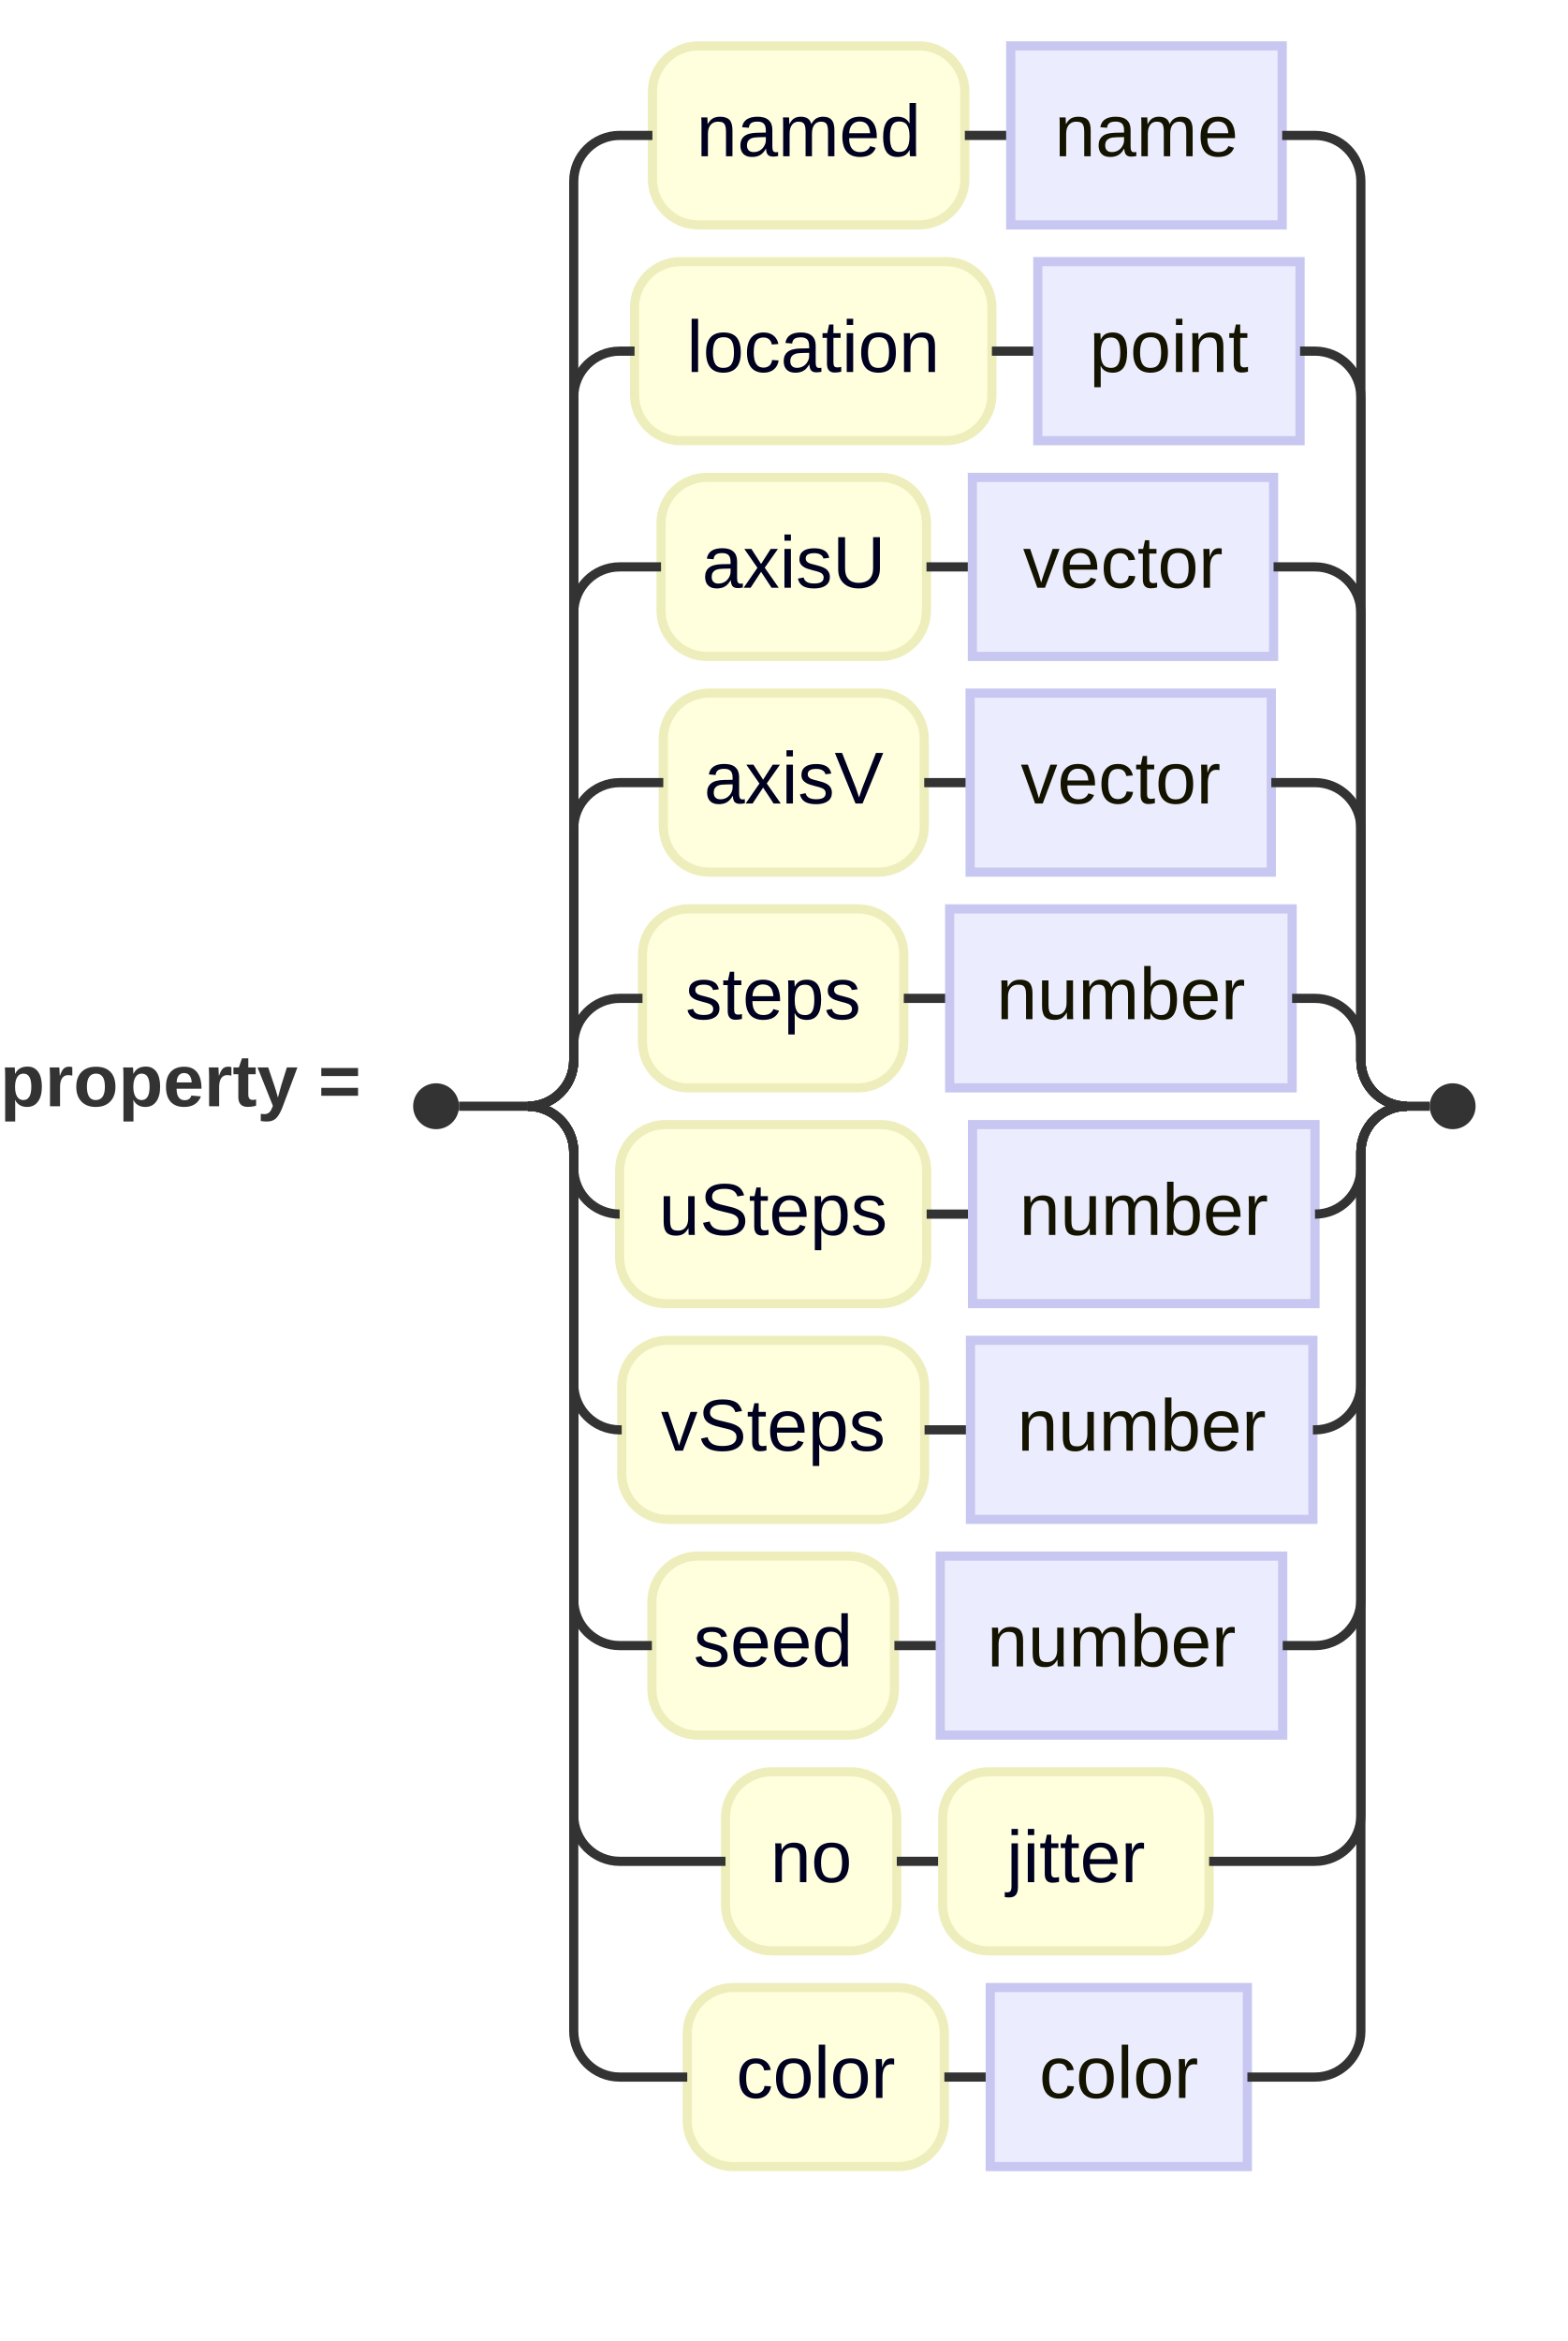
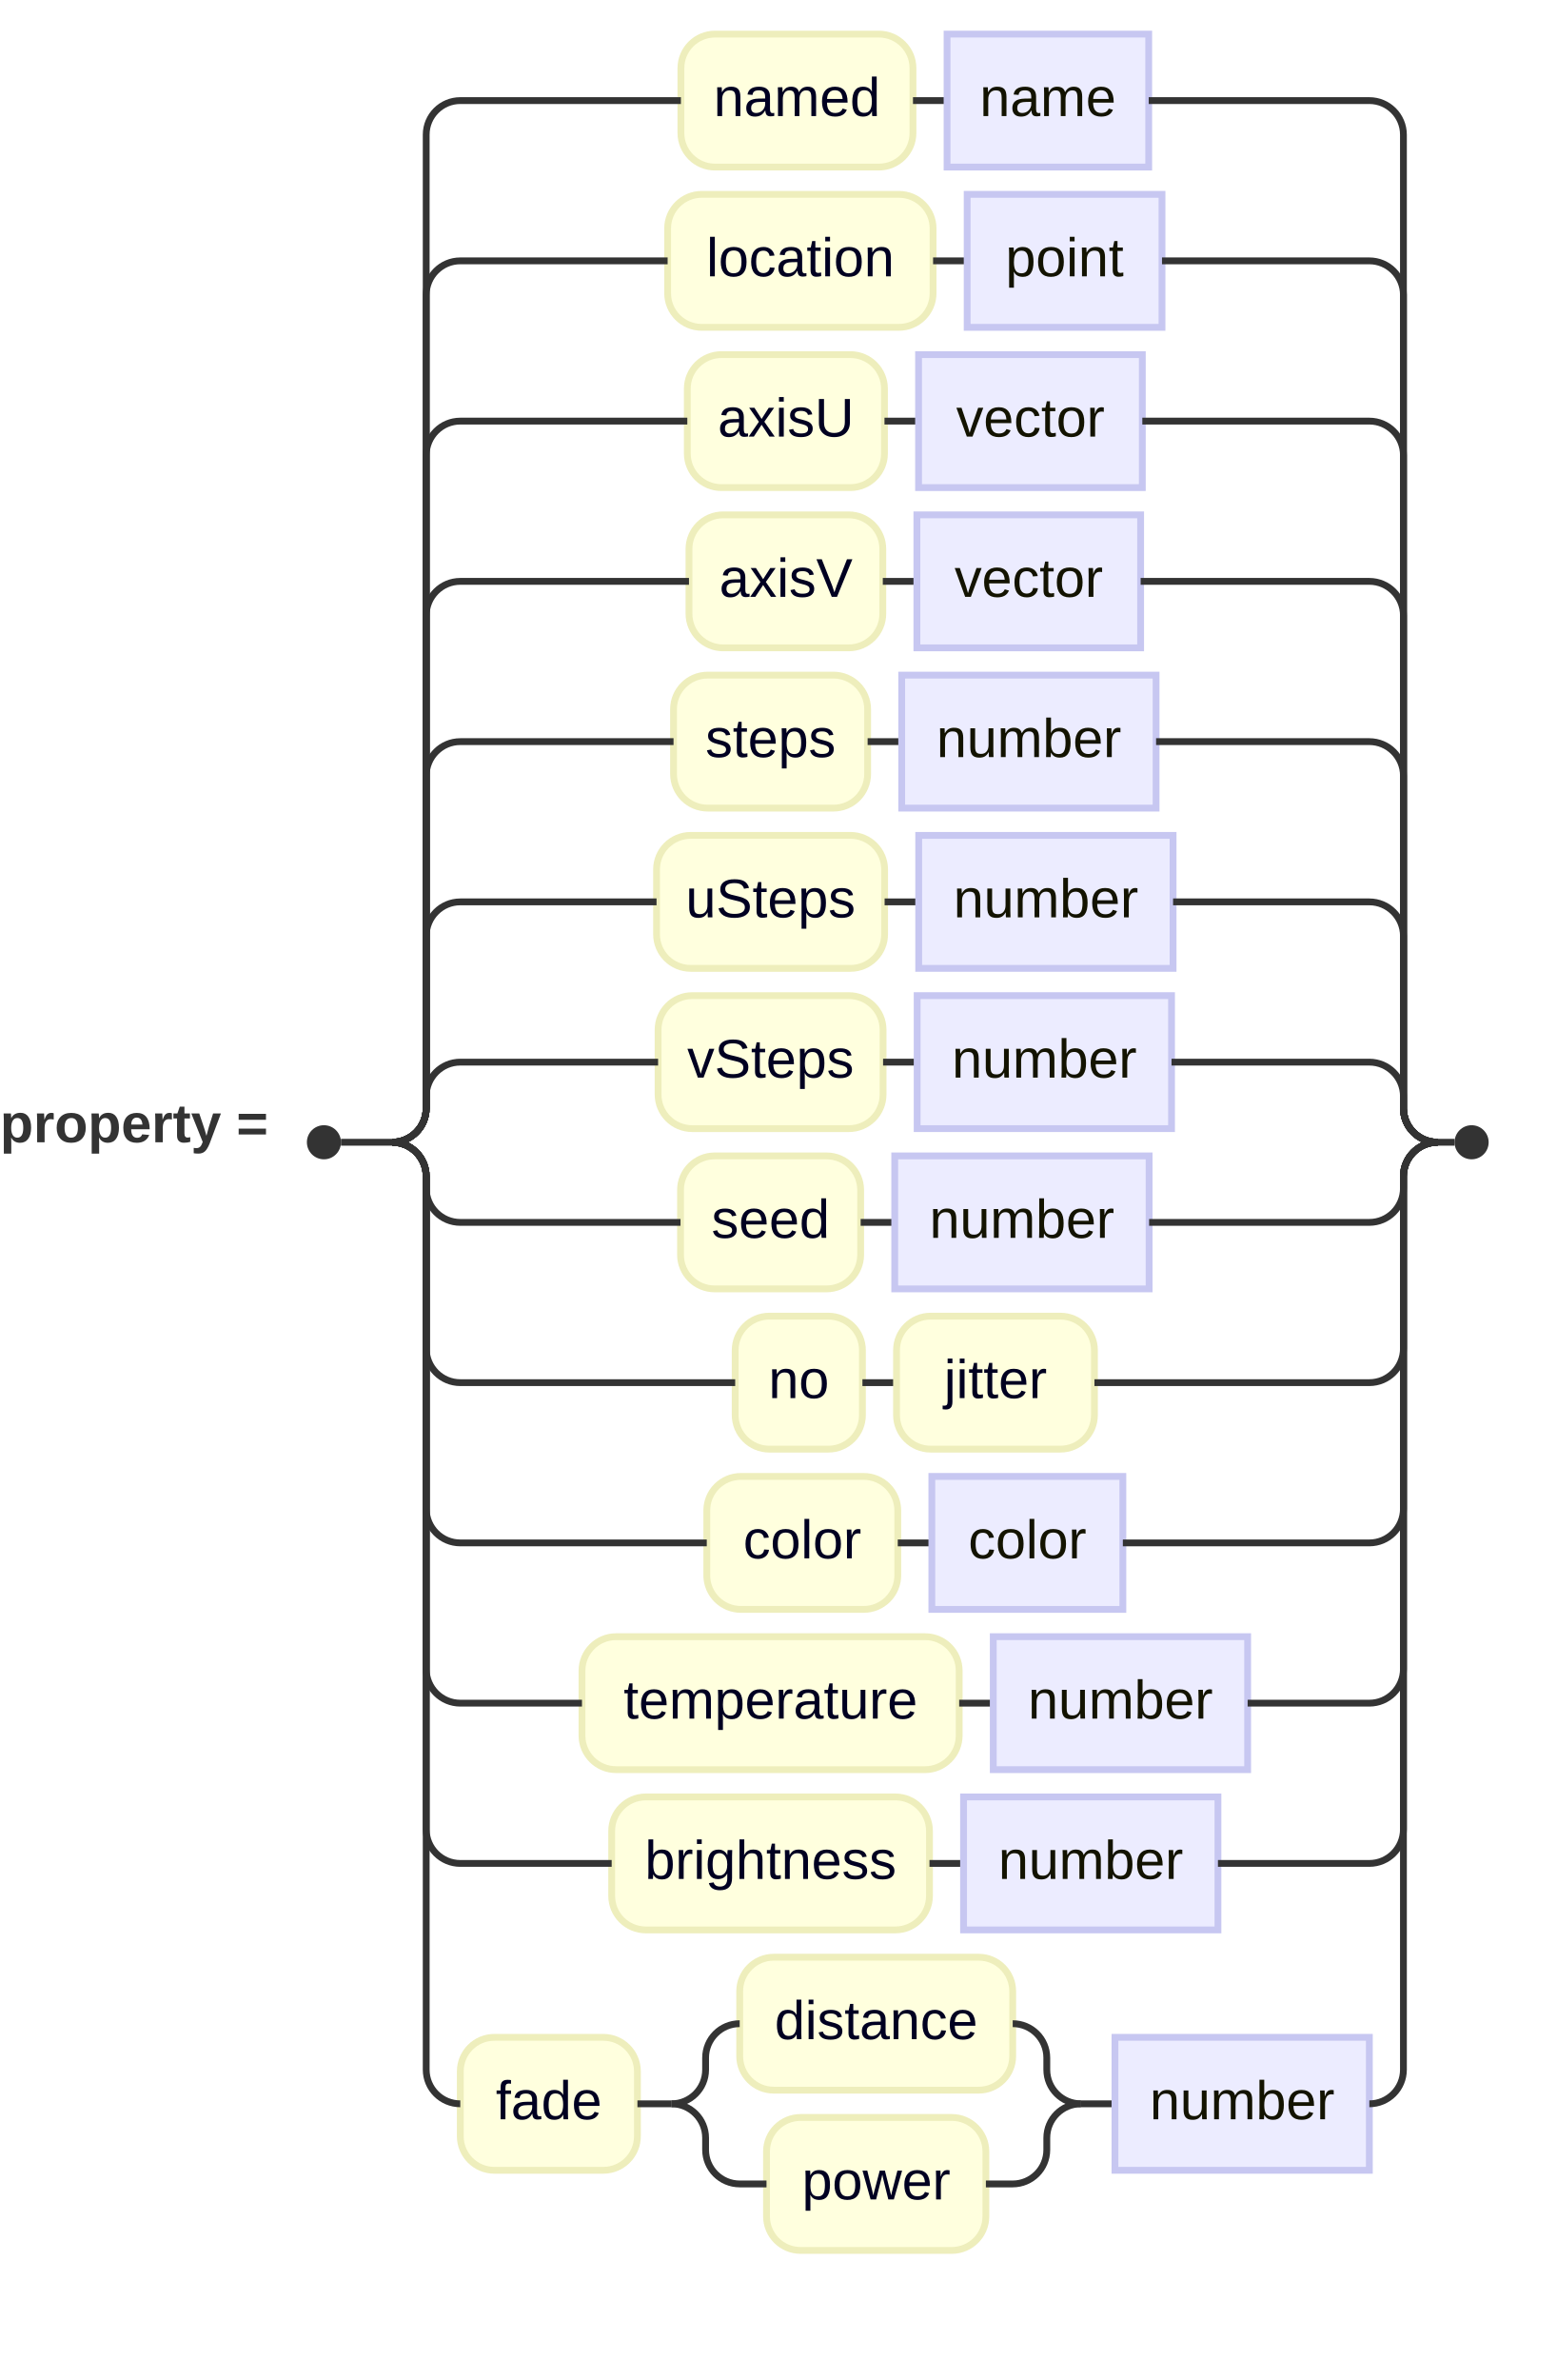
- <svg xmlns="http://www.w3.org/2000/svg" id="my-svg" width="100%" class="railroad-diagram" style="max-width: 341.562px; background-color: transparent;" viewBox="0 0 341.562 510" role="graphics-document document" aria-roledescription="railroadEbnf">
+ <svg xmlns="http://www.w3.org/2000/svg" id="my-svg" width="100%" class="railroad-diagram" style="max-width: 456.719px; background-color: transparent;" viewBox="0 0 456.719 698" role="graphics-document document" aria-roledescription="railroadEbnf">
  <style>#my-svg{font-family:"trebuchet ms",verdana,arial,sans-serif;font-size:16px;fill:#333;}@keyframes edge-animation-frame{from{stroke-dashoffset:0;}}@keyframes dash{to{stroke-dashoffset:0;}}#my-svg .edge-animation-slow{stroke-dasharray:9,5!important;stroke-dashoffset:900;animation:dash 50s linear infinite;stroke-linecap:round;}#my-svg .edge-animation-fast{stroke-dasharray:9,5!important;stroke-dashoffset:900;animation:dash 20s linear infinite;stroke-linecap:round;}#my-svg .error-icon{fill:#552222;}#my-svg .error-text{fill:#552222;stroke:#552222;}#my-svg .edge-thickness-normal{stroke-width:1px;}#my-svg .edge-thickness-thick{stroke-width:3.5px;}#my-svg .edge-pattern-solid{stroke-dasharray:0;}#my-svg .edge-thickness-invisible{stroke-width:0;fill:none;}#my-svg .edge-pattern-dashed{stroke-dasharray:3;}#my-svg .edge-pattern-dotted{stroke-dasharray:2;}#my-svg .marker{fill:#333333;stroke:#333333;}#my-svg .marker.cross{stroke:#333333;}#my-svg svg{font-family:"trebuchet ms",verdana,arial,sans-serif;font-size:16px;}#my-svg p{margin:0;}#my-svg .railroad-diagram{font-family:"trebuchet ms",verdana,arial,sans-serif;font-size:16px;}#my-svg .railroad-terminal rect{fill:#ffffde;stroke:hsl(60, 60%, 83.529%);stroke-width:2px;}#my-svg .railroad-terminal text{fill:#000021;font-family:"trebuchet ms",verdana,arial,sans-serif;font-size:16px;text-anchor:middle;dominant-baseline:middle;}#my-svg .railroad-nonterminal rect{fill:#ECECFF;stroke:hsl(240, 60%, 86.275%);stroke-width:2px;}#my-svg .railroad-nonterminal text{fill:#131300;font-family:"trebuchet ms",verdana,arial,sans-serif;font-size:16px;text-anchor:middle;dominant-baseline:middle;}#my-svg .railroad-line{stroke:#333333;stroke-width:2px;fill:none;}#my-svg .railroad-start circle,#my-svg .railroad-end circle{fill:#333333;}#my-svg .railroad-comment ellipse{fill:rgba(232,232,232, 0.8);stroke:hsl(80, 60%, 86.275%);stroke-width:2px;}#my-svg .railroad-comment text{fill:rgb(6.333, 0, 19);font-style:italic;font-family:"trebuchet ms",verdana,arial,sans-serif;font-size:16px;text-anchor:middle;dominant-baseline:middle;}#my-svg .railroad-special rect{fill:hsl(80, 100%, 96.275%);stroke:hsl(80, 60%, 86.275%);stroke-width:2px;stroke-dasharray:5,3;}#my-svg .railroad-special text{fill:#131300;font-family:"trebuchet ms",verdana,arial,sans-serif;font-size:16px;text-anchor:middle;dominant-baseline:middle;}#my-svg .railroad-rule-name{font-weight:bold;fill:#333;font-family:"trebuchet ms",verdana,arial,sans-serif;font-size:16px;}#my-svg .node .neo-node{stroke:#9370DB;}#my-svg [data-look="neo"].node rect,#my-svg [data-look="neo"].cluster rect,#my-svg [data-look="neo"].node polygon{stroke:#9370DB;filter:drop-shadow(1px 2px 2px rgba(185, 185, 185, 1));}#my-svg [data-look="neo"].swimlane.cluster rect{filter:none;}#my-svg [data-look="neo"].node path{stroke:#9370DB;stroke-width:1px;}#my-svg [data-look="neo"].node .outer-path{filter:drop-shadow(1px 2px 2px rgba(185, 185, 185, 1));}#my-svg [data-look="neo"].node .neo-line path{stroke:#9370DB;filter:none;}#my-svg [data-look="neo"].node circle{stroke:#9370DB;filter:drop-shadow(1px 2px 2px rgba(185, 185, 185, 1));}#my-svg [data-look="neo"].node circle .state-start{fill:#000000;}#my-svg [data-look="neo"].icon-shape .icon{fill:#9370DB;filter:drop-shadow(1px 2px 2px rgba(185, 185, 185, 1));}#my-svg [data-look="neo"].icon-shape .icon-neo path{stroke:#9370DB;filter:drop-shadow(1px 2px 2px rgba(185, 185, 185, 1));}#my-svg :root{--mermaid-font-family:"trebuchet ms",verdana,arial,sans-serif;}</style>
  <g />
  <g class="railroad-rule" transform="translate(0, 10)">
    <g transform="translate(115.0312, 0)">
      <g class="railroad-choice">
-         <g class="railroad-sequence" transform="translate(27.14844, 0)">
+         <g class="railroad-sequence" transform="translate(84.72656, 0)">
          <g class="railroad-terminal" transform="translate(0, 0)">
            <rect x="0" y="0" width="68.078" height="39" rx="10" ry="10" />
            <text x="34.039" y="19.5">named</text>
          </g>
          <path class="railroad-line" d="M 68.078 19.5 L 78.078 19.5" />
          <g class="railroad-nonterminal" transform="translate(78.07812, 0)">
            <rect x="0" y="0" width="59.156" height="39" />
            <text x="29.578" y="19.5">name</text>
          </g>
        </g>
-         <path class="railroad-line" d="M 0 231 A 10 10 0 0 0 10 221 L 10 29.5 A 10 10 0 0 1 20 19.5 L 27.148 19.5" />
-         <path class="railroad-line" d="M 164.383 19.5 L 171.531 19.5 A 10 10 0 0 1 181.531 29.5 L 181.531 221 A 10 10 0 0 0 191.531 231" />
-         <g class="railroad-sequence" transform="translate(23.25, 47)">
+         <path class="railroad-line" d="M 0 325 A 10 10 0 0 0 10 315 L 10 29.5 A 10 10 0 0 1 20 19.5 L 84.727 19.5" />
+         <path class="railroad-line" d="M 221.961 19.5 L 286.688 19.5 A 10 10 0 0 1 296.688 29.5 L 296.688 315 A 10 10 0 0 0 306.688 325" />
+         <g class="railroad-sequence" transform="translate(80.82812, 47)">
          <g class="railroad-terminal" transform="translate(0, 0)">
            <rect x="0" y="0" width="77.875" height="39" rx="10" ry="10" />
            <text x="38.938" y="19.5">location</text>
          </g>
          <path class="railroad-line" d="M 77.875 19.5 L 87.875 19.5" />
          <g class="railroad-nonterminal" transform="translate(87.875, 0)">
            <rect x="0" y="0" width="57.156" height="39" />
            <text x="28.578" y="19.5">point</text>
          </g>
        </g>
-         <path class="railroad-line" d="M 0 231 A 10 10 0 0 0 10 221 L 10 76.5 A 10 10 0 0 1 20 66.5 L 23.25 66.5" />
-         <path class="railroad-line" d="M 168.281 66.5 L 171.531 66.5 A 10 10 0 0 1 181.531 76.5 L 181.531 221 A 10 10 0 0 0 191.531 231" />
-         <g class="railroad-sequence" transform="translate(29.02344, 94)">
+         <path class="railroad-line" d="M 0 325 A 10 10 0 0 0 10 315 L 10 76.5 A 10 10 0 0 1 20 66.5 L 80.828 66.5" />
+         <path class="railroad-line" d="M 225.859 66.5 L 286.688 66.5 A 10 10 0 0 1 296.688 76.5 L 296.688 315 A 10 10 0 0 0 306.688 325" />
+         <g class="railroad-sequence" transform="translate(86.60156, 94)">
          <g class="railroad-terminal" transform="translate(0, 0)">
            <rect x="0" y="0" width="57.844" height="39" rx="10" ry="10" />
            <text x="28.922" y="19.5">axisU</text>
          </g>
          <path class="railroad-line" d="M 57.844 19.5 L 67.844 19.5" />
          <g class="railroad-nonterminal" transform="translate(67.84375, 0)">
            <rect x="0" y="0" width="65.641" height="39" />
            <text x="32.82" y="19.5">vector</text>
          </g>
        </g>
-         <path class="railroad-line" d="M 0 231 A 10 10 0 0 0 10 221 L 10 123.5 A 10 10 0 0 1 20 113.5 L 29.023 113.5" />
-         <path class="railroad-line" d="M 162.508 113.5 L 171.531 113.5 A 10 10 0 0 1 181.531 123.5 L 181.531 221 A 10 10 0 0 0 191.531 231" />
-         <g class="railroad-sequence" transform="translate(29.51562, 141)">
+         <path class="railroad-line" d="M 0 325 A 10 10 0 0 0 10 315 L 10 123.5 A 10 10 0 0 1 20 113.5 L 86.602 113.5" />
+         <path class="railroad-line" d="M 220.086 113.5 L 286.688 113.5 A 10 10 0 0 1 296.688 123.5 L 296.688 315 A 10 10 0 0 0 306.688 325" />
+         <g class="railroad-sequence" transform="translate(87.09375, 141)">
          <g class="railroad-terminal" transform="translate(0, 0)">
            <rect x="0" y="0" width="56.859" height="39" rx="10" ry="10" />
            <text x="28.43" y="19.5">axisV</text>
          </g>
          <path class="railroad-line" d="M 56.859 19.5 L 66.859 19.5" />
          <g class="railroad-nonterminal" transform="translate(66.85938, 0)">
            <rect x="0" y="0" width="65.641" height="39" />
            <text x="32.82" y="19.5">vector</text>
          </g>
        </g>
-         <path class="railroad-line" d="M 0 231 A 10 10 0 0 0 10 221 L 10 170.5 A 10 10 0 0 1 20 160.5 L 29.516 160.5" />
-         <path class="railroad-line" d="M 162.016 160.5 L 171.531 160.5 A 10 10 0 0 1 181.531 170.5 L 181.531 221 A 10 10 0 0 0 191.531 231" />
-         <g class="railroad-sequence" transform="translate(24.98438, 188)">
+         <path class="railroad-line" d="M 0 325 A 10 10 0 0 0 10 315 L 10 170.5 A 10 10 0 0 1 20 160.5 L 87.094 160.5" />
+         <path class="railroad-line" d="M 219.594 160.5 L 286.688 160.5 A 10 10 0 0 1 296.688 170.5 L 296.688 315 A 10 10 0 0 0 306.688 325" />
+         <g class="railroad-sequence" transform="translate(82.5625, 188)">
          <g class="railroad-terminal" transform="translate(0, 0)">
            <rect x="0" y="0" width="56.938" height="39" rx="10" ry="10" />
            <text x="28.469" y="19.5">steps</text>
          </g>
          <path class="railroad-line" d="M 56.938 19.5 L 66.938 19.5" />
          <g class="railroad-nonterminal" transform="translate(66.9375, 0)">
            <rect x="0" y="0" width="74.625" height="39" />
            <text x="37.312" y="19.5">number</text>
          </g>
        </g>
-         <path class="railroad-line" d="M 0 231 A 10 10 0 0 0 10 221 L 10 217.5 A 10 10 0 0 1 20 207.5 L 24.984 207.5" />
-         <path class="railroad-line" d="M 166.547 207.5 L 171.531 207.5 A 10 10 0 0 1 181.531 217.5 L 181.531 221 A 10 10 0 0 0 191.531 231" />
-         <g class="railroad-sequence" transform="translate(20, 235)">
+         <path class="railroad-line" d="M 0 325 A 10 10 0 0 0 10 315 L 10 217.5 A 10 10 0 0 1 20 207.5 L 82.562 207.5" />
+         <path class="railroad-line" d="M 224.125 207.5 L 286.688 207.5 A 10 10 0 0 1 296.688 217.5 L 296.688 315 A 10 10 0 0 0 306.688 325" />
+         <g class="railroad-sequence" transform="translate(77.57812, 235)">
          <g class="railroad-terminal" transform="translate(0, 0)">
            <rect x="0" y="0" width="66.906" height="39" rx="10" ry="10" />
            <text x="33.453" y="19.5">uSteps</text>
          </g>
          <path class="railroad-line" d="M 66.906 19.5 L 76.906 19.5" />
          <g class="railroad-nonterminal" transform="translate(76.90625, 0)">
            <rect x="0" y="0" width="74.625" height="39" />
            <text x="37.312" y="19.5">number</text>
          </g>
        </g>
-         <path class="railroad-line" d="M 0 231 A 10 10 0 0 1 10 241 L 10 244.5 A 10 10 0 0 0 20 254.5 L 20 254.5" />
-         <path class="railroad-line" d="M 171.531 254.5 L 171.531 254.5 A 10 10 0 0 0 181.531 244.5 L 181.531 241 A 10 10 0 0 1 191.531 231" />
-         <g class="railroad-sequence" transform="translate(20.45312, 282)">
+         <path class="railroad-line" d="M 0 325 A 10 10 0 0 0 10 315 L 10 264.5 A 10 10 0 0 1 20 254.5 L 77.578 254.5" />
+         <path class="railroad-line" d="M 229.109 254.5 L 286.688 254.5 A 10 10 0 0 1 296.688 264.5 L 296.688 315 A 10 10 0 0 0 306.688 325" />
+         <g class="railroad-sequence" transform="translate(78.03125, 282)">
          <g class="railroad-terminal" transform="translate(0, 0)">
            <rect x="0" y="0" width="66" height="39" rx="10" ry="10" />
            <text x="33" y="19.5">vSteps</text>
          </g>
          <path class="railroad-line" d="M 66 19.5 L 76 19.5" />
          <g class="railroad-nonterminal" transform="translate(76, 0)">
            <rect x="0" y="0" width="74.625" height="39" />
            <text x="37.312" y="19.5">number</text>
          </g>
        </g>
-         <path class="railroad-line" d="M 0 231 A 10 10 0 0 1 10 241 L 10 291.5 A 10 10 0 0 0 20 301.5 L 20.453 301.5" />
-         <path class="railroad-line" d="M 171.078 301.5 L 171.531 301.5 A 10 10 0 0 0 181.531 291.5 L 181.531 241 A 10 10 0 0 1 191.531 231" />
-         <g class="railroad-sequence" transform="translate(27.03125, 329)">
+         <path class="railroad-line" d="M 0 325 A 10 10 0 0 0 10 315 L 10 311.5 A 10 10 0 0 1 20 301.5 L 78.031 301.5" />
+         <path class="railroad-line" d="M 228.656 301.5 L 286.688 301.5 A 10 10 0 0 1 296.688 311.5 L 296.688 315 A 10 10 0 0 0 306.688 325" />
+         <g class="railroad-sequence" transform="translate(84.60938, 329)">
          <g class="railroad-terminal" transform="translate(0, 0)">
            <rect x="0" y="0" width="52.844" height="39" rx="10" ry="10" />
            <text x="26.422" y="19.5">seed</text>
          </g>
          <path class="railroad-line" d="M 52.844 19.5 L 62.844 19.5" />
          <g class="railroad-nonterminal" transform="translate(62.84375, 0)">
            <rect x="0" y="0" width="74.625" height="39" />
            <text x="37.312" y="19.5">number</text>
          </g>
        </g>
-         <path class="railroad-line" d="M 0 231 A 10 10 0 0 1 10 241 L 10 338.5 A 10 10 0 0 0 20 348.5 L 27.031 348.5" />
-         <path class="railroad-line" d="M 164.5 348.5 L 171.531 348.5 A 10 10 0 0 0 181.531 338.5 L 181.531 241 A 10 10 0 0 1 191.531 231" />
-         <g class="railroad-sequence" transform="translate(43.07031, 376)">
+         <path class="railroad-line" d="M 0 325 A 10 10 0 0 1 10 335 L 10 338.5 A 10 10 0 0 0 20 348.5 L 84.609 348.5" />
+         <path class="railroad-line" d="M 222.078 348.5 L 286.688 348.5 A 10 10 0 0 0 296.688 338.5 L 296.688 335 A 10 10 0 0 1 306.688 325" />
+         <g class="railroad-sequence" transform="translate(100.6484, 376)">
          <g class="railroad-terminal" transform="translate(0, 0)">
            <rect x="0" y="0" width="37.328" height="39" rx="10" ry="10" />
            <text x="18.664" y="19.5">no</text>
          </g>
          <path class="railroad-line" d="M 37.328 19.5 L 47.328 19.5" />
          <g class="railroad-terminal" transform="translate(47.32812, 0)">
            <rect x="0" y="0" width="58.062" height="39" rx="10" ry="10" />
            <text x="29.031" y="19.5">jitter</text>
          </g>
        </g>
-         <path class="railroad-line" d="M 0 231 A 10 10 0 0 1 10 241 L 10 385.5 A 10 10 0 0 0 20 395.5 L 43.07 395.5" />
-         <path class="railroad-line" d="M 148.461 395.5 L 171.531 395.5 A 10 10 0 0 0 181.531 385.5 L 181.531 241 A 10 10 0 0 1 191.531 231" />
-         <g class="railroad-sequence" transform="translate(34.73438, 423)">
+         <path class="railroad-line" d="M 0 325 A 10 10 0 0 1 10 335 L 10 385.5 A 10 10 0 0 0 20 395.5 L 100.648 395.5" />
+         <path class="railroad-line" d="M 206.039 395.5 L 286.688 395.5 A 10 10 0 0 0 296.688 385.5 L 296.688 335 A 10 10 0 0 1 306.688 325" />
+         <g class="railroad-sequence" transform="translate(92.3125, 423)">
          <g class="railroad-terminal" transform="translate(0, 0)">
            <rect x="0" y="0" width="56.031" height="39" rx="10" ry="10" />
            <text x="28.016" y="19.5">color</text>
          </g>
          <path class="railroad-line" d="M 56.031 19.5 L 66.031 19.5" />
          <g class="railroad-nonterminal" transform="translate(66.03125, 0)">
            <rect x="0" y="0" width="56.031" height="39" />
            <text x="28.016" y="19.5">color</text>
          </g>
        </g>
-         <path class="railroad-line" d="M 0 231 A 10 10 0 0 1 10 241 L 10 432.5 A 10 10 0 0 0 20 442.5 L 34.734 442.5" />
-         <path class="railroad-line" d="M 156.797 442.5 L 171.531 442.5 A 10 10 0 0 0 181.531 432.5 L 181.531 241 A 10 10 0 0 1 191.531 231" />
+         <path class="railroad-line" d="M 0 325 A 10 10 0 0 1 10 335 L 10 432.5 A 10 10 0 0 0 20 442.5 L 92.312 442.5" />
+         <path class="railroad-line" d="M 214.375 442.5 L 286.688 442.5 A 10 10 0 0 0 296.688 432.5 L 296.688 335 A 10 10 0 0 1 306.688 325" />
+         <g class="railroad-sequence" transform="translate(55.70312, 470)">
+           <g class="railroad-terminal" transform="translate(0, 0)">
+             <rect x="0" y="0" width="110.656" height="39" rx="10" ry="10" />
+             <text x="55.328" y="19.5">temperature</text>
+           </g>
+           <path class="railroad-line" d="M 110.656 19.5 L 120.656 19.5" />
+           <g class="railroad-nonterminal" transform="translate(120.6562, 0)">
+             <rect x="0" y="0" width="74.625" height="39" />
+             <text x="37.312" y="19.5">number</text>
+           </g>
+         </g>
+         <path class="railroad-line" d="M 0 325 A 10 10 0 0 1 10 335 L 10 479.5 A 10 10 0 0 0 20 489.5 L 55.703 489.5" />
+         <path class="railroad-line" d="M 250.984 489.5 L 286.688 489.5 A 10 10 0 0 0 296.688 479.5 L 296.688 335 A 10 10 0 0 1 306.688 325" />
+         <g class="railroad-sequence" transform="translate(64.41406, 517)">
+           <g class="railroad-terminal" transform="translate(0, 0)">
+             <rect x="0" y="0" width="93.234" height="39" rx="10" ry="10" />
+             <text x="46.617" y="19.5">brightness</text>
+           </g>
+           <path class="railroad-line" d="M 93.234 19.5 L 103.234 19.5" />
+           <g class="railroad-nonterminal" transform="translate(103.2344, 0)">
+             <rect x="0" y="0" width="74.625" height="39" />
+             <text x="37.312" y="19.5">number</text>
+           </g>
+         </g>
+         <path class="railroad-line" d="M 0 325 A 10 10 0 0 1 10 335 L 10 526.5 A 10 10 0 0 0 20 536.5 L 64.414 536.5" />
+         <path class="railroad-line" d="M 242.273 536.5 L 286.688 536.5 A 10 10 0 0 0 296.688 526.5 L 296.688 335 A 10 10 0 0 1 306.688 325" />
+         <g class="railroad-sequence" transform="translate(20, 564)">
+           <g class="railroad-terminal" transform="translate(0, 23.5)">
+             <rect x="0" y="0" width="51.969" height="39" rx="10" ry="10" />
+             <text x="25.984" y="19.5">fade</text>
+           </g>
+           <path class="railroad-line" d="M 51.969 43 L 61.969 43" />
+           <g class="railroad-choice" transform="translate(61.96875, 0)">
+             <g class="railroad-terminal" transform="translate(20, 0)">
+               <rect x="0" y="0" width="80.094" height="39" rx="10" ry="10" />
+               <text x="40.047" y="19.5">distance</text>
+             </g>
+             <path class="railroad-line" d="M 0 43 A 10 10 0 0 0 10 33 L 10 29.5 A 10 10 0 0 1 20 19.5 L 20 19.5" />
+             <path class="railroad-line" d="M 100.094 19.5 L 100.094 19.5 A 10 10 0 0 1 110.094 29.5 L 110.094 33 A 10 10 0 0 0 120.094 43" />
+             <g class="railroad-terminal" transform="translate(27.86719, 47)">
+               <rect x="0" y="0" width="64.359" height="39" rx="10" ry="10" />
+               <text x="32.18" y="19.5">power</text>
+             </g>
+             <path class="railroad-line" d="M 0 43 A 10 10 0 0 1 10 53 L 10 56.5 A 10 10 0 0 0 20 66.5 L 27.867 66.5" />
+             <path class="railroad-line" d="M 92.227 66.5 L 100.094 66.5 A 10 10 0 0 0 110.094 56.5 L 110.094 53 A 10 10 0 0 1 120.094 43" />
+           </g>
+           <path class="railroad-line" d="M 182.062 43 L 192.062 43" />
+           <g class="railroad-nonterminal" transform="translate(192.0625, 23.5)">
+             <rect x="0" y="0" width="74.625" height="39" />
+             <text x="37.312" y="19.5">number</text>
+           </g>
+         </g>
+         <path class="railroad-line" d="M 0 325 A 10 10 0 0 1 10 335 L 10 597 A 10 10 0 0 0 20 607 L 20 607" />
+         <path class="railroad-line" d="M 286.688 607 L 286.688 607 A 10 10 0 0 0 296.688 597 L 296.688 335 A 10 10 0 0 1 306.688 325" />
      </g>
    </g>
    <g class="railroad-rule-name-group">
-       <text class="railroad-rule-name" x="0" y="231">property =</text>
+       <text class="railroad-rule-name" x="0" y="325">property =</text>
    </g>
    <g class="railroad-start">
-       <circle cx="95.031" cy="231" r="5" />
+       <circle cx="95.031" cy="325" r="5" />
    </g>
    <g class="railroad-end">
-       <circle cx="316.562" cy="231" r="5" />
-     </g>
-     <path class="railroad-line" d="M 100.031 231 L 115.031 231" />
-     <path class="railroad-line" d="M 306.562 231 L 311.562 231" />
+       <circle cx="431.719" cy="325" r="5" />
+     </g>
+     <path class="railroad-line" d="M 100.031 325 L 115.031 325" />
+     <path class="railroad-line" d="M 421.719 325 L 426.719 325" />
  </g>
</svg>
